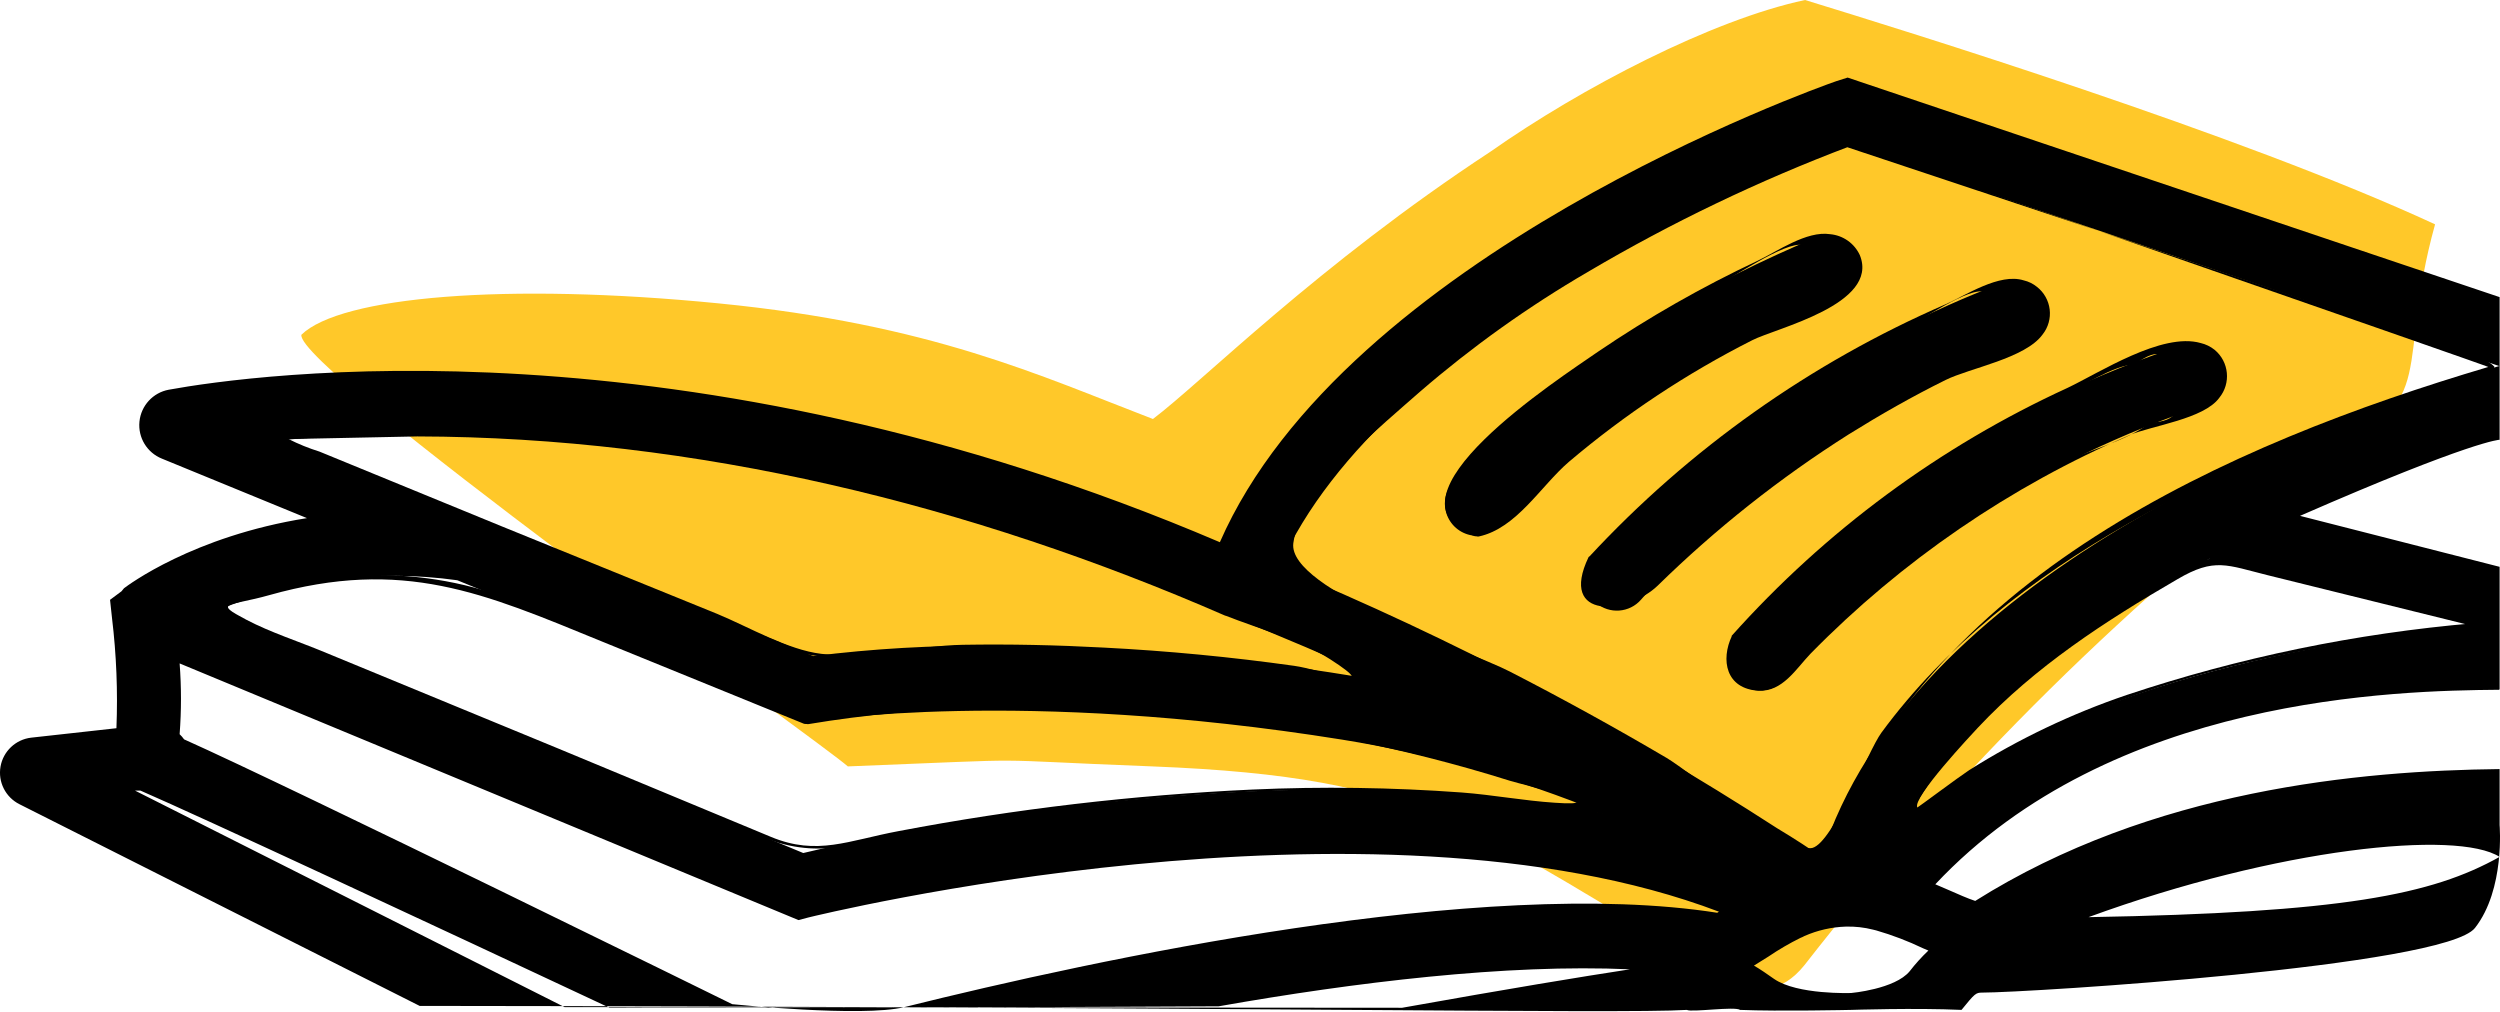
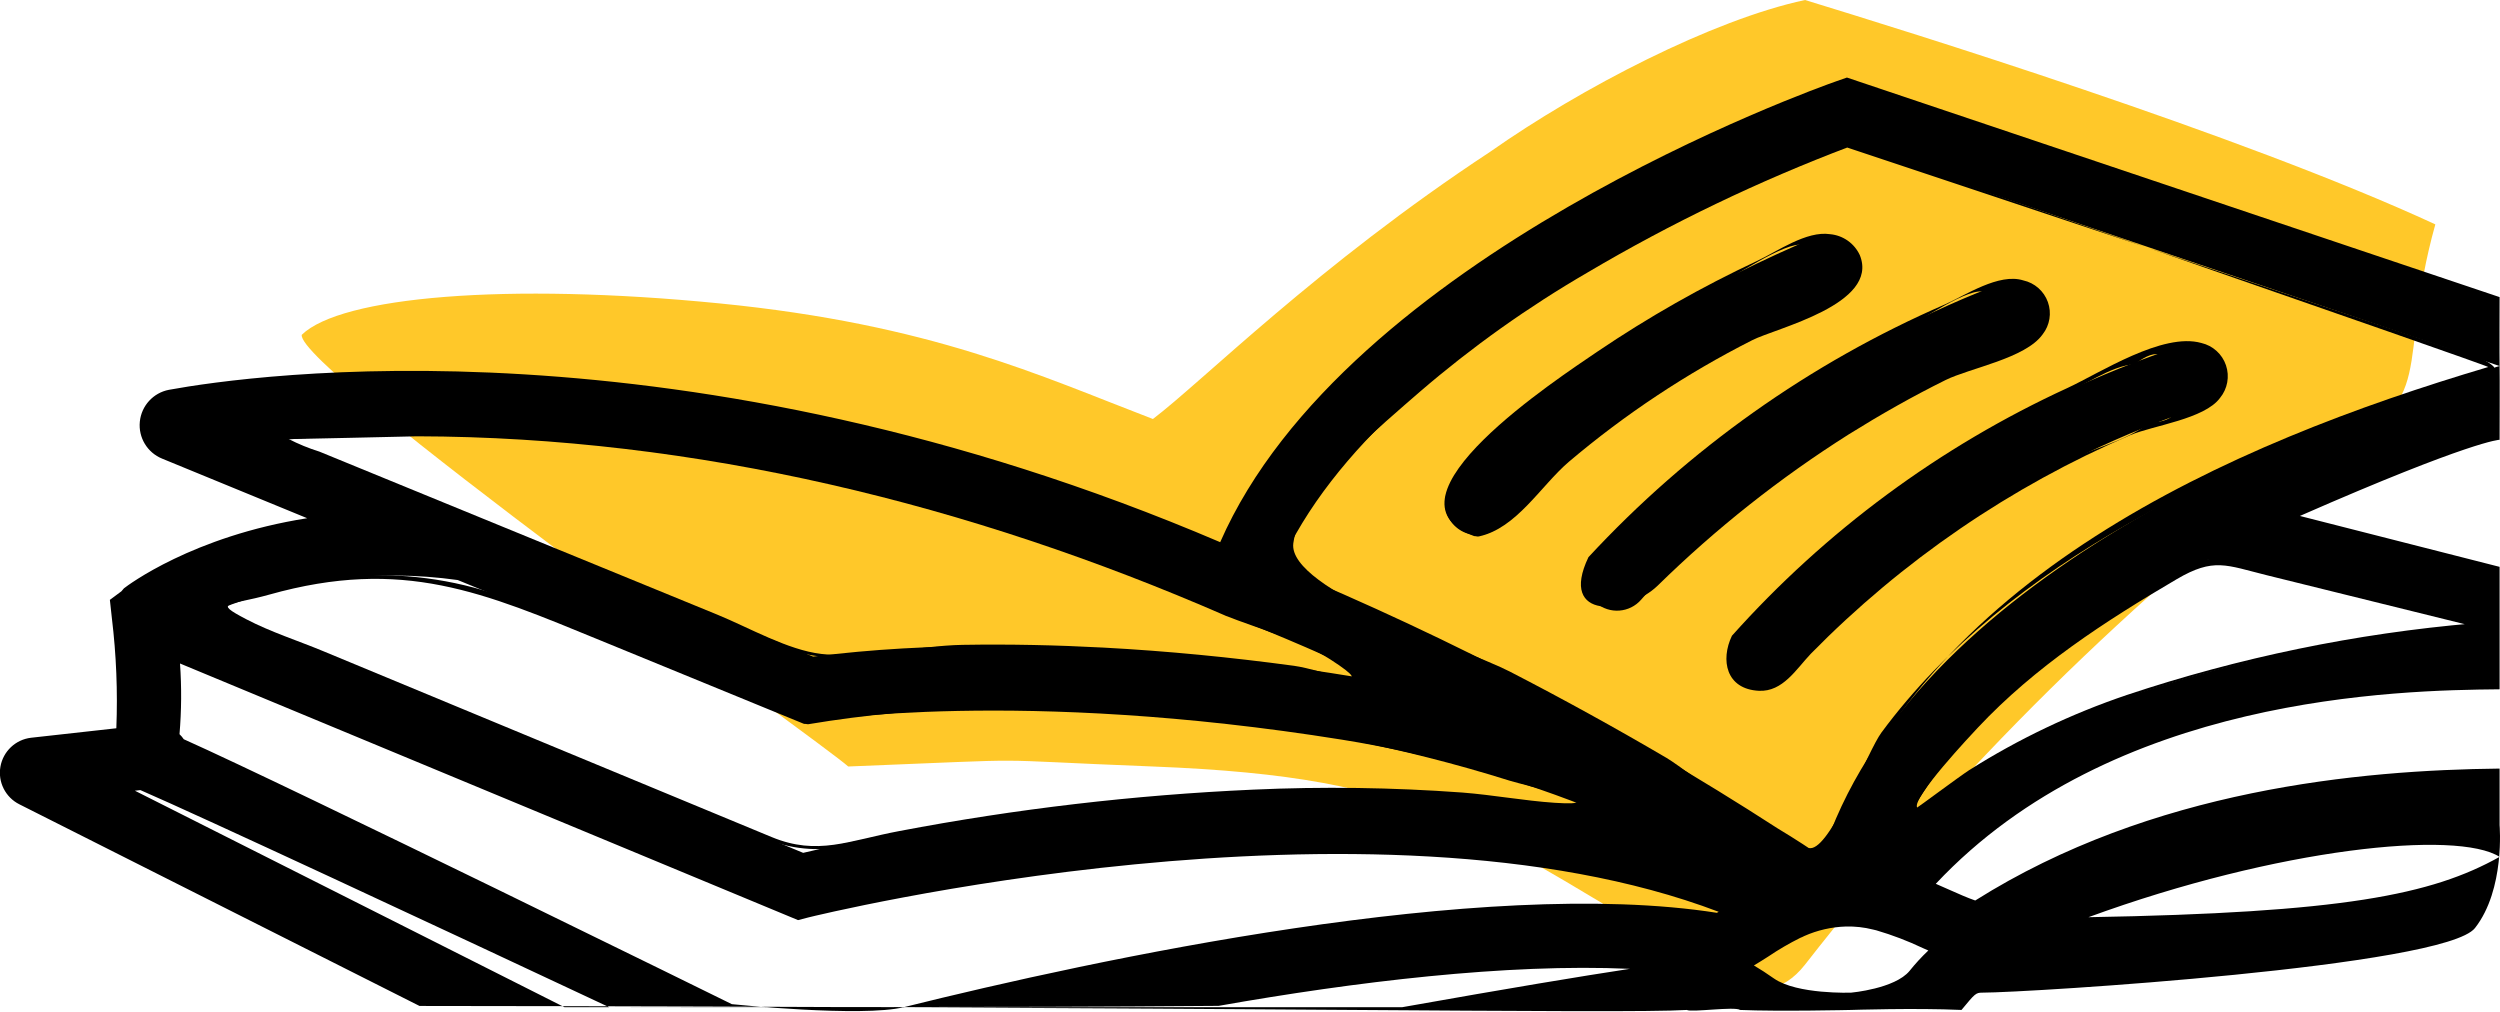
- <svg xmlns="http://www.w3.org/2000/svg" id="Layer_1" data-name="Layer 1" viewBox="0 0 187.89 75.99">
-   <defs>
-     <style>.cls-1{fill:#ffc829;}</style>
-   </defs>
-   <g id="Group_303" data-name="Group 303">
-     <path id="Path_1013" data-name="Path 1013" class="cls-1" d="M183,16.86C168.39,10.09,143,2.26,135.65,0c-7,1.49-16.82,6.6-23.66,11.41C99,19.94,90.37,28.67,86.64,31.49,78.13,28.23,70,24.38,54,22.8s-28.42-.51-31.36,2.36c-.42,2.5,39.08,30.66,41.07,32.44,15.56-.61,8.92-.54,22.89,0,20.71.82,23.92,4.56,43.18,15.93,2.08,1.23,4.1,1.16,5.83-1a213.05,213.05,0,0,1,39.41-38.88C183.44,30.34,180,27.67,183,16.86Z" transform="translate(0.01)" />
-     <g id="Group_302" data-name="Group 302">
-       <path id="Path_1014" data-name="Path 1014" d="M186,69.74c2.27-2.9,1.85-7.73,1.85-7.73V42.6l-15-3.83c13-5.68,15-5.72,15-5.72h0s0-4.94,0-5.54,0-5.18,0-5.18l-49-16.5L138,6.1c-1.56.54-36.9,13.13-46.33,34.65-40.33-17.23-72.8-12.59-79-11.46a2.71,2.71,0,0,0-.51,5.18l10.9,4.47C14.49,40.3,9.59,44,9.31,44.21l-.19.23-.86.64.15,1.39a51.8,51.8,0,0,1,.33,8.26l-6.41.71a2.65,2.65,0,0,0-.88,5L31.53,75.6c60.1.06,90.2.61,95.24.3.33.2,3.6-.28,4,0,2.93.12,8.34,0,8.34,0s4.84-.16,8.3,0c1-1.23,1.07-1.3,1.56-1.3C152.42,74.6,183.73,72.64,186,69.74Zm1.85-5.34c-5.11,2.86-11.82,4.19-30.9,4.53,14.28-5.22,27.72-6.57,30.9-4.53Zm0-12.6v6c-10.48.12-26.12,1.54-39.41,9.91-.58-.19-1.27-.5-2-.82l-1-.43c13.28-14.15,34.74-14.55,42.37-14.62ZM186,47c-13.41,1.32-32.33,5-42.9,15,4.31-8.41,13.36-15,22.93-20ZM13.82,55.56a2.43,2.43,0,0,0-.33-.38,35,35,0,0,0,0-5.32L60,69.15l.76-.2c.45-.11,42.18-10.39,68.42-.43l-.13.08c-17.64-2.77-46.68,3.5-61.09,7.09-3.15.78-12.94-.22-12.94-.22S21.87,59.16,13.81,55.56Zm125-44.63,49,16.58c-14.81,4.35-44.37,16-50.94,36.89-.81-.57-1.92-1.31-3.34-2.16A232.86,232.86,0,0,0,96.14,42.6C104.06,24.67,133.73,12.85,138.86,10.93ZM92.16,46.18c4,1.59,8,3.29,11.68,5-.73-.14-1.47-.26-2.21-.38a170.93,170.93,0,0,0-27-2.27,101.63,101.63,0,0,0-13.51.78L21.4,33.05C34.52,32,61,32.31,92.16,46.18ZM60.53,54.31l.68-.11c.15,0,15.4-2.5,39.66,1.39a88.23,88.23,0,0,1,19.57,5.52c-24.76-4.89-54.71,1.71-60.08,3l-44-18.26a35,35,0,0,1,18-2.24ZM42.42,75.69,10.14,59.42l.41,0c4.48,1.94,22.2,10.2,35.23,16.31,9.67,0,28.74,0,45.8-.1,10.2-1.8,21.64-3.2,30.91-2.78-3.67.56-9,1.44-17.12,2.89ZM143.51,73c-1.11,1.34-4.39,1.63-4.39,1.63s-4.06.15-5.8-1.06c-.54-.38-1-.7-1.51-1l1.09-.68a20.34,20.34,0,0,1,2.4-1.4,2,2,0,0,0,.3-.14,8.36,8.36,0,0,1,3.12-.71,7.46,7.46,0,0,1,2.05.23l.24.06a22.88,22.88,0,0,1,3.51,1.34l.4.17A13.69,13.69,0,0,0,143.51,73ZM111,40.21a2.41,2.41,0,0,0,1.82-.84c5.45-6.35,14.69-12.56,25.34-17a2.41,2.41,0,0,0-1.87-4.44c-6.65,2.8-19,8.9-27.12,18.34a2.42,2.42,0,0,0,1.83,4Zm8.69,1.71a2.4,2.4,0,0,0,3.64,3.14c6.17-7.18,18.85-15.65,28.87-19.28a2.41,2.41,0,0,0-1.63-4.53c-10.87,3.94-24.15,12.83-30.88,20.67Zm10.83,5.9a2.41,2.41,0,1,0,3.6,3.2l0-.06a73.59,73.59,0,0,1,31.37-20.43,2.41,2.41,0,0,0-1.45-4.59,77.41,77.41,0,0,0-33.56,21.88Z" transform="translate(0.01)" />
-       <g id="Group_301" data-name="Group 301">
-         <path id="Path_1018" data-name="Path 1018" d="M185.92,46.84a112.92,112.92,0,0,0-26.09,5.39A55.92,55.92,0,0,0,148,57.87c-.79.52-3.9,2.84-3.91,2.82-.41-.73,4.1-5.51,4.55-6,4.32-4.6,9.55-8,15-11.16,2.79-1.64,3.71-1.06,6.78-.3l15.48,3.83c.18,0,.69-.1.32-.2l-8.85-2.19c-3.17-.78-7.67-2.87-10.94-2.7-2.76.14-6.26,3.09-8.49,4.57-6.14,4.05-11.54,9-15.13,15.43-.1.18.48.18.58.09,11.44-10.35,27.87-13.44,42.74-15C186.48,47,186.18,46.81,185.92,46.84Z" transform="translate(0.01)" />
-         <path id="Path_1020" data-name="Path 1020" d="M138.63,11l28,9.32,17.4,5.8c.9.3,2.75.7,3.42,1.43.26.29-3.54,1.58-4.91,2.05C167.58,34.69,151,42,141.4,55.05c-1.06,1.43-3.62,8.27-5.21,8.68s-9.3-5.8-10.93-6.76q-5.81-3.42-11.8-6.5c-3.17-1.63-16.7-6.14-16.27-9.64.48-3.86,6.82-9,9.52-11.39a83.82,83.82,0,0,1,12.61-9A127.09,127.09,0,0,1,139,11c.29-.11-.27-.24-.42-.19-16,6-35.22,15.6-42.86,31.73,0,.06,0,.1.08.12a225.51,225.51,0,0,1,40.78,21.77c.11.08.5.14.56,0C144.3,43.46,167.57,33.35,187,27.58c.17,0-48.05-16.75-48.05-16.75C138.77,10.77,138.27,10.9,138.63,11Z" transform="translate(0.01)" />
-         <path id="Path_1021" data-name="Path 1021" d="M92.07,46.26c2.52,1,5.63,1.83,7.91,3.3,4.09,2.64-.65.76-2.73.48q-7.12-1-14.3-1.37c-3.53-.19-7.06-.27-10.6-.21-3.34.06-7.34,1.07-10.63.68-2.53-.3-5.41-2-7.82-3L37.68,39.55,24,33.94A15.07,15.07,0,0,1,21.68,33s9.38-.2,9.67-.2c21,.05,41.56,5.12,60.72,13.47.14.06.71,0,.43-.16-22.31-9.72-46.75-15-71.15-13.17-.1,0-.35.1-.14.2L54.34,46.7c2.53,1,5,2.55,7.74,2.66,6,.25,12.15-.79,18.22-.56a177.92,177.92,0,0,1,23.59,2.53c.1,0,.58-.06.3-.19q-5.77-2.67-11.69-5C92.36,46.05,91.78,46.15,92.07,46.26Z" transform="translate(0.01)" />
-         <path id="Path_1022" data-name="Path 1022" d="M60.76,54.42c16.88-2.82,36.57-.82,52.71,4.26,1,.31,8.21,2,3.37,1.65-2.32-.15-4.63-.59-7-.77a133.32,133.32,0,0,0-15.74-.22,187.94,187.94,0,0,0-26.56,3.12c-3.8.71-6.14,1.88-9.6.44L41.93,56.25,24.34,49c-1.92-.8-4-1.46-5.83-2.42-2.58-1.35-1.3-1,1.71-1.85,10.09-2.84,16.13-.15,24.93,3.45L60.4,54.39c.14.06.71,0,.43-.15L39.18,45.36c-7.56-3.1-15.3-2.69-23,.37-.1,0-.12.13,0,.17l41.09,17c4.5,1.87,7.51.29,12.45-.59,16.69-3,34.06-4.22,50.81-1.13.1,0,.58-.08.3-.19C102.63,53.77,80,50.94,60.47,54.2,60.09,54.27,60.58,54.45,60.76,54.42Z" transform="translate(0.01)" />
-         <path id="Path_1025" data-name="Path 1025" d="M111.13,40.32c2.84-.61,4.65-3.78,6.76-5.6a70.58,70.58,0,0,1,13.79-9.15c1.77-.91,9.58-2.69,8.09-6.39a2.73,2.73,0,0,0-2.24-1.58c-1.76-.27-3.94,1.28-5.45,2a88.11,88.11,0,0,0-12,6.84c-2.88,2-16.83,11-9.28,13.85.14.06.72-.05.43-.15l-1.75-3.86,1.25-1.39c.87-1.37,2.83-2.79,4-3.84a69.42,69.42,0,0,1,7.3-5.47c2.13-1.37,4.32-2.65,6.55-3.83,1.3-.69,5.68-3.69,6.88-3.32l.51,4.67-2,.9c-.2.18-1.7.83-1.95,1a81.84,81.84,0,0,0-8,4.59,63.34,63.34,0,0,0-6.8,5.05c-1.63,1.4-4.45,5.08-6.48,5.51C110.46,40.18,111,40.36,111.13,40.32Z" transform="translate(0.01)" />
-         <path id="Path_1026" data-name="Path 1026" d="M119.38,41.87c-2.29,4.79,2.94,4.32,5.2,2.14a87,87,0,0,1,14.36-11.37c2.36-1.47,4.78-2.85,7.27-4.08,1.81-.9,6-1.62,7.3-3.43a2.54,2.54,0,0,0-.43-3.57,2.46,2.46,0,0,0-1-.49c-1.82-.57-4.36,1.13-5.85,1.79a80,80,0,0,0-26.82,19c-.1.11.45.23.57.09A74.68,74.68,0,0,1,135.5,29.1a88.21,88.21,0,0,1,7.73-4.43c.86-.43,4.93-3.24,5.91-2.7l1.35,4.3c-.8.32-1.58.65-2.35,1a84,84,0,0,0-13.63,7.8,77.84,77.84,0,0,0-7,5.5c-.42.37-.86.76-1.26,1.14-.58.54-1.14,1.09-1.68,1.67Q122.78,45.71,120,42C120,41.8,119.45,41.72,119.38,41.87Z" transform="translate(0.01)" />
-         <path id="Path_1027" data-name="Path 1027" d="M130.16,47.78c-.87,1.82-.46,4,2,4.13,1.8.09,2.81-1.64,3.9-2.78a75.29,75.29,0,0,1,24-16.44c1.7-.71,5.56-1.2,6.72-2.79a2.57,2.57,0,0,0-.35-3.61,2.64,2.64,0,0,0-1.05-.51c-2.91-.83-7.61,2.24-10,3.37a76.78,76.78,0,0,0-25.24,18.63c-.1.11.46.22.58.09a74.16,74.16,0,0,1,14.31-12.45A80.2,80.2,0,0,1,155,29.76c1.45-.69,3.79-2.31,5.46-2.38q2.73-2.09,2.44,1.5c1.23,1.84.78,2.81-1.33,2.88-1.68,1.42-5.16,2.22-7.16,3.27A79.05,79.05,0,0,0,145,40.87q-2.7,2-5.24,4.17c-1.12,1-2.22,2-3.27,3l-1,1q-1.83,2.88-4.77-1.18C130.82,47.7,130.23,47.63,130.16,47.78Z" transform="translate(0.01)" />
+ <svg xmlns="http://www.w3.org/2000/svg" width="187.881" height="75.994" viewBox="0 0 187.881 75.994">
+   <g id="Group_303" data-name="Group 303" transform="translate(-5.3 -25.325)">
+     <g id="Layer_2" data-name="Layer 2" transform="translate(27.978 25.325)">
+       <path id="Path_1013" data-name="Path 1013" d="M170.744,52.435c-14.631-6.767-39.991-14.6-47.369-16.862-6.949,1.486-16.822,6.6-23.663,11.407-12.97,8.534-21.62,17.259-25.345,20.082-8.51-3.257-16.605-7.109-32.6-8.691S13.34,57.865,10.4,60.735c-.416,2.5,39.086,30.657,41.07,32.442,15.563-.613,8.924-.547,22.894,0,20.711.816,23.915,4.551,43.182,15.931,2.075,1.227,4.1,1.154,5.826-1.038a213.412,213.412,0,0,1,39.413-38.88C171.161,65.91,167.727,63.242,170.744,52.435Z" transform="translate(-10.401 -35.573)" fill="#ffc829" />
+     </g>
+     <g id="Layer_1" data-name="Layer 1" transform="translate(5.3 31.155)">
+       <g id="Group_302" data-name="Group 302" transform="translate(0)">
+         <path id="Path_1014" data-name="Path 1014" d="M191.218,95.07c2.274-2.9,1.85-7.73,1.85-7.73V67.925L178.06,64.1c12.97-5.686,15.008-5.725,15.008-5.725h0s.017-4.942,0-5.542c-.017-.561,0-5.18,0-5.18l-49.048-16.5-.774.27c-1.554.544-36.9,13.135-46.327,34.648-40.326-17.229-72.8-12.586-79.005-11.451a2.71,2.71,0,0,0-.51,5.173l10.9,4.477c-8.6,1.351-13.492,5.05-13.771,5.269a2.1,2.1,0,0,0-.192.224l-.866.643.152,1.39a51.865,51.865,0,0,1,.334,8.26l-6.412.713a2.65,2.65,0,0,0-.878,5l30.075,15.156c60.1.06,90.2.606,95.245.3.329.2,3.6-.279,4,0,2.928.125,8.338,0,8.338,0s4.841-.159,8.3,0c1.015-1.226,1.072-1.3,1.563-1.3C157.637,99.924,188.944,97.968,191.218,95.07Zm1.85-5.35c-5.114,2.861-11.817,4.2-30.9,4.535C176.447,89.036,189.884,87.688,193.068,89.72Zm0-12.593v5.958c-10.483.116-26.124,1.544-39.406,9.915-.584-.2-1.272-.506-1.986-.824-.315-.14-.642-.284-.979-.431C163.974,77.6,185.44,77.2,193.068,77.127Zm-1.85-4.841c-13.412,1.317-32.332,4.98-42.895,15.054,4.3-8.41,13.36-15.033,22.922-20Zm-172.185,8.6a2.258,2.258,0,0,0-.325-.385,34.273,34.273,0,0,0,.038-5.313L65.193,94.474l.77-.2c.443-.111,42.176-10.389,68.419-.424l-.137.075c-17.64-2.769-46.677,3.505-61.087,7.088-3.147.782-12.94-.222-12.94-.222S27.092,84.485,19.032,80.882ZM144.076,36.251l48.992,16.581c-14.812,4.354-44.372,15.955-50.94,36.888-.81-.564-1.919-1.3-3.338-2.153a233.169,233.169,0,0,0-37.433-19.642C109.274,50,138.944,38.178,144.076,36.251Zm-46.7,35.258c4.052,1.582,7.968,3.29,11.678,5.033-.726-.135-1.462-.26-2.21-.381a170.971,170.971,0,0,0-27.01-2.269,101.968,101.968,0,0,0-13.509.778l-39.706-16.3C39.737,57.3,66.179,57.63,97.374,71.509Zm-31.625,8.13.676-.113c.152-.024,15.4-2.5,39.658,1.39a88.251,88.251,0,0,1,19.574,5.517c-24.764-4.886-54.708,1.712-60.081,2.986L21.586,71.152a35,35,0,0,1,18.035-2.235ZM47.635,101.017,15.355,84.749l.414-.046C20.251,86.645,37.963,94.9,51,101.018c9.67-.038,28.742.045,45.8-.1,10.194-1.8,21.637-3.2,30.908-2.783-3.668.558-9.006,1.444-17.12,2.885Zm101.09-2.725c-1.109,1.341-4.389,1.633-4.389,1.633s-4.06.149-5.8-1.064c-.539-.376-1.029-.7-1.508-.98.358-.214.717-.436,1.085-.674a20.951,20.951,0,0,1,2.4-1.4,2.344,2.344,0,0,0,.3-.137,8.332,8.332,0,0,1,3.124-.715,7.515,7.515,0,0,1,2.051.229,1.7,1.7,0,0,0,.243.058,23.691,23.691,0,0,1,3.506,1.339c.135.06.267.118.4.176A15.171,15.171,0,0,0,148.725,98.291Zm-32.5-32.76a2.393,2.393,0,0,0,1.823-.838c5.454-6.351,14.687-12.562,25.339-17.041a2.409,2.409,0,0,0-1.866-4.441c-6.65,2.8-19.014,8.9-27.118,18.339a2.41,2.41,0,0,0,1.823,3.981Zm8.692,1.712a2.405,2.405,0,1,0,3.644,3.14c6.164-7.177,18.843-15.644,28.867-19.276a2.408,2.408,0,0,0-1.633-4.53C144.925,50.515,131.649,59.4,124.915,67.243Zm10.83,5.905a2.405,2.405,0,1,0,3.643,3.14,73.445,73.445,0,0,1,31.37-20.434,2.407,2.407,0,0,0-1.453-4.59A77.455,77.455,0,0,0,135.745,73.149Z" transform="translate(-5.218 -31.155)" />
+         <g id="Group_301" data-name="Group 301" transform="translate(9.856 4.983)">
+           <path id="Path_1018" data-name="Path 1018" d="M107.778,51.038a112.888,112.888,0,0,0-26.089,5.387,55.551,55.551,0,0,0-11.842,5.645c-.79.515-3.9,2.835-3.914,2.815-.412-.732,4.1-5.508,4.557-6,4.318-4.6,9.549-7.991,14.946-11.16,2.791-1.64,3.714-1.057,6.775-.3L107.7,51.255c.178.043.686-.1.313-.2l-8.851-2.187c-3.164-.78-7.668-2.868-10.939-2.7-2.757.14-6.257,3.092-8.484,4.564C73.6,54.788,68.2,59.681,64.609,66.167c-.1.183.479.176.578.087,11.442-10.346,27.867-13.443,42.74-14.98C108.334,51.233,108.038,51.009,107.778,51.038Z" transform="translate(68.289 -15.008)" />
+           <path id="Path_1020" data-name="Path 1020" d="M87.989,33.436l27.975,9.325,17.4,5.8c.9.3,2.752.7,3.422,1.431.264.289-3.54,1.58-4.908,2.045C116.937,57.1,100.4,64.416,90.752,77.462c-1.052,1.426-3.612,8.27-5.207,8.675-1.642.417-9.3-5.8-10.931-6.76q-5.809-3.41-11.8-6.5c-3.165-1.628-16.7-6.136-16.263-9.631.479-3.863,6.813-9.029,9.513-11.394a83.744,83.744,0,0,1,12.615-8.971,126.928,126.928,0,0,1,19.678-9.45c.291-.111-.272-.243-.419-.188-15.955,6.033-35.226,15.6-42.858,31.725-.029.06.019.1.072.12A225.64,225.64,0,0,1,85.933,86.857c.118.079.5.14.564-.039,7.162-20.947,30.426-31.055,49.856-36.825.176-.053-48.05-16.755-48.05-16.755C88.124,33.18,87.621,33.313,87.989,33.436Z" transform="translate(40.788 -33.224)" />
+           <path id="Path_1021" data-name="Path 1021" d="M84.929,55.956c2.522,1,5.631,1.83,7.914,3.3,4.089,2.642-.655.759-2.731.477-4.747-.643-9.518-1.11-14.3-1.368-3.528-.188-7.064-.267-10.6-.207-3.345.058-7.341,1.072-10.633.682-2.526-.3-5.407-1.968-7.813-2.953L30.544,49.242,16.865,43.636a14.332,14.332,0,0,1-2.319-.951c0,.034,9.376-.2,9.665-.2,20.962.048,41.563,5.118,60.718,13.467.142.06.715-.031.433-.154-22.315-9.725-46.75-15.054-71.146-13.176-.1.007-.352.108-.142.2L47.2,56.4c2.526,1.036,5.05,2.548,7.745,2.661,6,.248,12.147-.795,18.214-.568a178.747,178.747,0,0,1,23.592,2.534c.1.017.576-.063.3-.19Q91.273,58.159,85.362,55.8C85.22,55.747,84.644,55.843,84.929,55.956Z" transform="translate(-2.717 -20.509)" />
+           <path id="Path_1022" data-name="Path 1022" d="M56.566,57.88c16.877-2.825,36.568-.826,52.708,4.251,1,.313,8.212,1.98,3.369,1.657-2.317-.157-4.626-.59-6.948-.771A132.528,132.528,0,0,0,89.955,62.8a186.892,186.892,0,0,0-26.566,3.112c-3.8.713-6.136,1.886-9.6.448L37.729,59.706l-17.59-7.295c-1.917-.8-3.988-1.455-5.828-2.418-2.574-1.349-1.3-1,1.717-1.847,10.086-2.837,16.128-.154,24.924,3.449L56.2,57.846c.142.058.718-.039.433-.154L34.983,48.82c-7.562-3.1-15.3-2.695-23,.368-.1.041-.12.123-.007.171L53.06,66.4c4.5,1.864,7.516.282,12.456-.595,16.687-2.962,34.058-4.215,50.81-1.125.1.017.58-.079.3-.19C98.435,57.227,75.758,54.4,56.273,57.659,55.89,57.724,56.388,57.909,56.566,57.88Z" transform="translate(-5.66 -14.269)" />
+           <path id="Path_1025" data-name="Path 1025" d="M52.943,58.777c2.839-.607,4.643-3.781,6.758-5.6a70.81,70.81,0,0,1,13.788-9.147c1.768-.91,9.583-2.692,8.094-6.389A2.733,2.733,0,0,0,79.34,36.06c-1.763-.265-3.935,1.279-5.448,1.994a88.194,88.194,0,0,0-12.032,6.832c-2.88,1.968-16.829,11.049-9.282,13.857.142.053.718-.048.433-.154l-1.753-3.861,1.248-1.392c.874-1.368,2.839-2.784,4.056-3.834a67.034,67.034,0,0,1,7.3-5.467c2.124-1.378,4.316-2.652,6.553-3.839,1.3-.689,5.672-3.682,6.878-3.314l.508,4.67-1.946.9c-.2.178-1.707.831-1.953.956A83.126,83.126,0,0,0,65.926,48a64.645,64.645,0,0,0-6.794,5.05c-1.63,1.4-4.448,5.077-6.483,5.51C52.268,58.638,52.762,58.816,52.943,58.777Z" transform="translate(48.333 -29.274)" />
+           <path id="Path_1026" data-name="Path 1026" d="M55.2,58.355c-2.288,4.785,2.941,4.318,5.2,2.141A86.766,86.766,0,0,1,74.77,49.12c2.355-1.469,4.776-2.844,7.263-4.075,1.811-.9,6.009-1.623,7.3-3.434a2.545,2.545,0,0,0-1.455-4.058c-1.825-.576-4.361,1.125-5.857,1.792A79.954,79.954,0,0,0,55.2,58.355c-.1.108.455.224.578.087A74.412,74.412,0,0,1,71.326,45.579c2.5-1.6,5.082-3.085,7.731-4.426.857-.436,4.925-3.239,5.912-2.7l1.341,4.3q-1.189.47-2.348,1a83.881,83.881,0,0,0-13.624,7.8,77.648,77.648,0,0,0-7.047,5.5c-.414.366-.853.761-1.257,1.142-.578.537-1.139,1.089-1.681,1.662q-1.752,2.334-4.576-1.418C55.858,58.276,55.273,58.2,55.2,58.355Z" transform="translate(54.319 -27.294)" />
+           <path id="Path_1027" data-name="Path 1027" d="M59.614,61.521c-.869,1.816-.453,4.012,2.028,4.135,1.8.089,2.813-1.64,3.9-2.782a75.276,75.276,0,0,1,24.03-16.439c1.7-.718,5.561-1.2,6.724-2.789a2.566,2.566,0,0,0-1.4-4.128c-2.909-.824-7.608,2.242-10.04,3.369A76.91,76.91,0,0,0,59.614,61.521c-.1.111.458.224.578.087A74.443,74.443,0,0,1,74.507,49.16a79.349,79.349,0,0,1,9.91-5.66c1.445-.691,3.786-2.312,5.46-2.382q2.727-2.074,2.442,1.5,1.835,2.771-1.329,2.888c-1.688,1.416-5.161,2.218-7.165,3.27a77.419,77.419,0,0,0-9.385,5.838q-2.713,1.965-5.245,4.164c-1.122.973-2.218,1.984-3.27,3.034l-.956.978q-1.832,2.883-4.776-1.18C60.272,61.442,59.687,61.37,59.614,61.521Z" transform="translate(60.688 -24.554)" />
+         </g>
      </g>
    </g>
  </g>
</svg>
